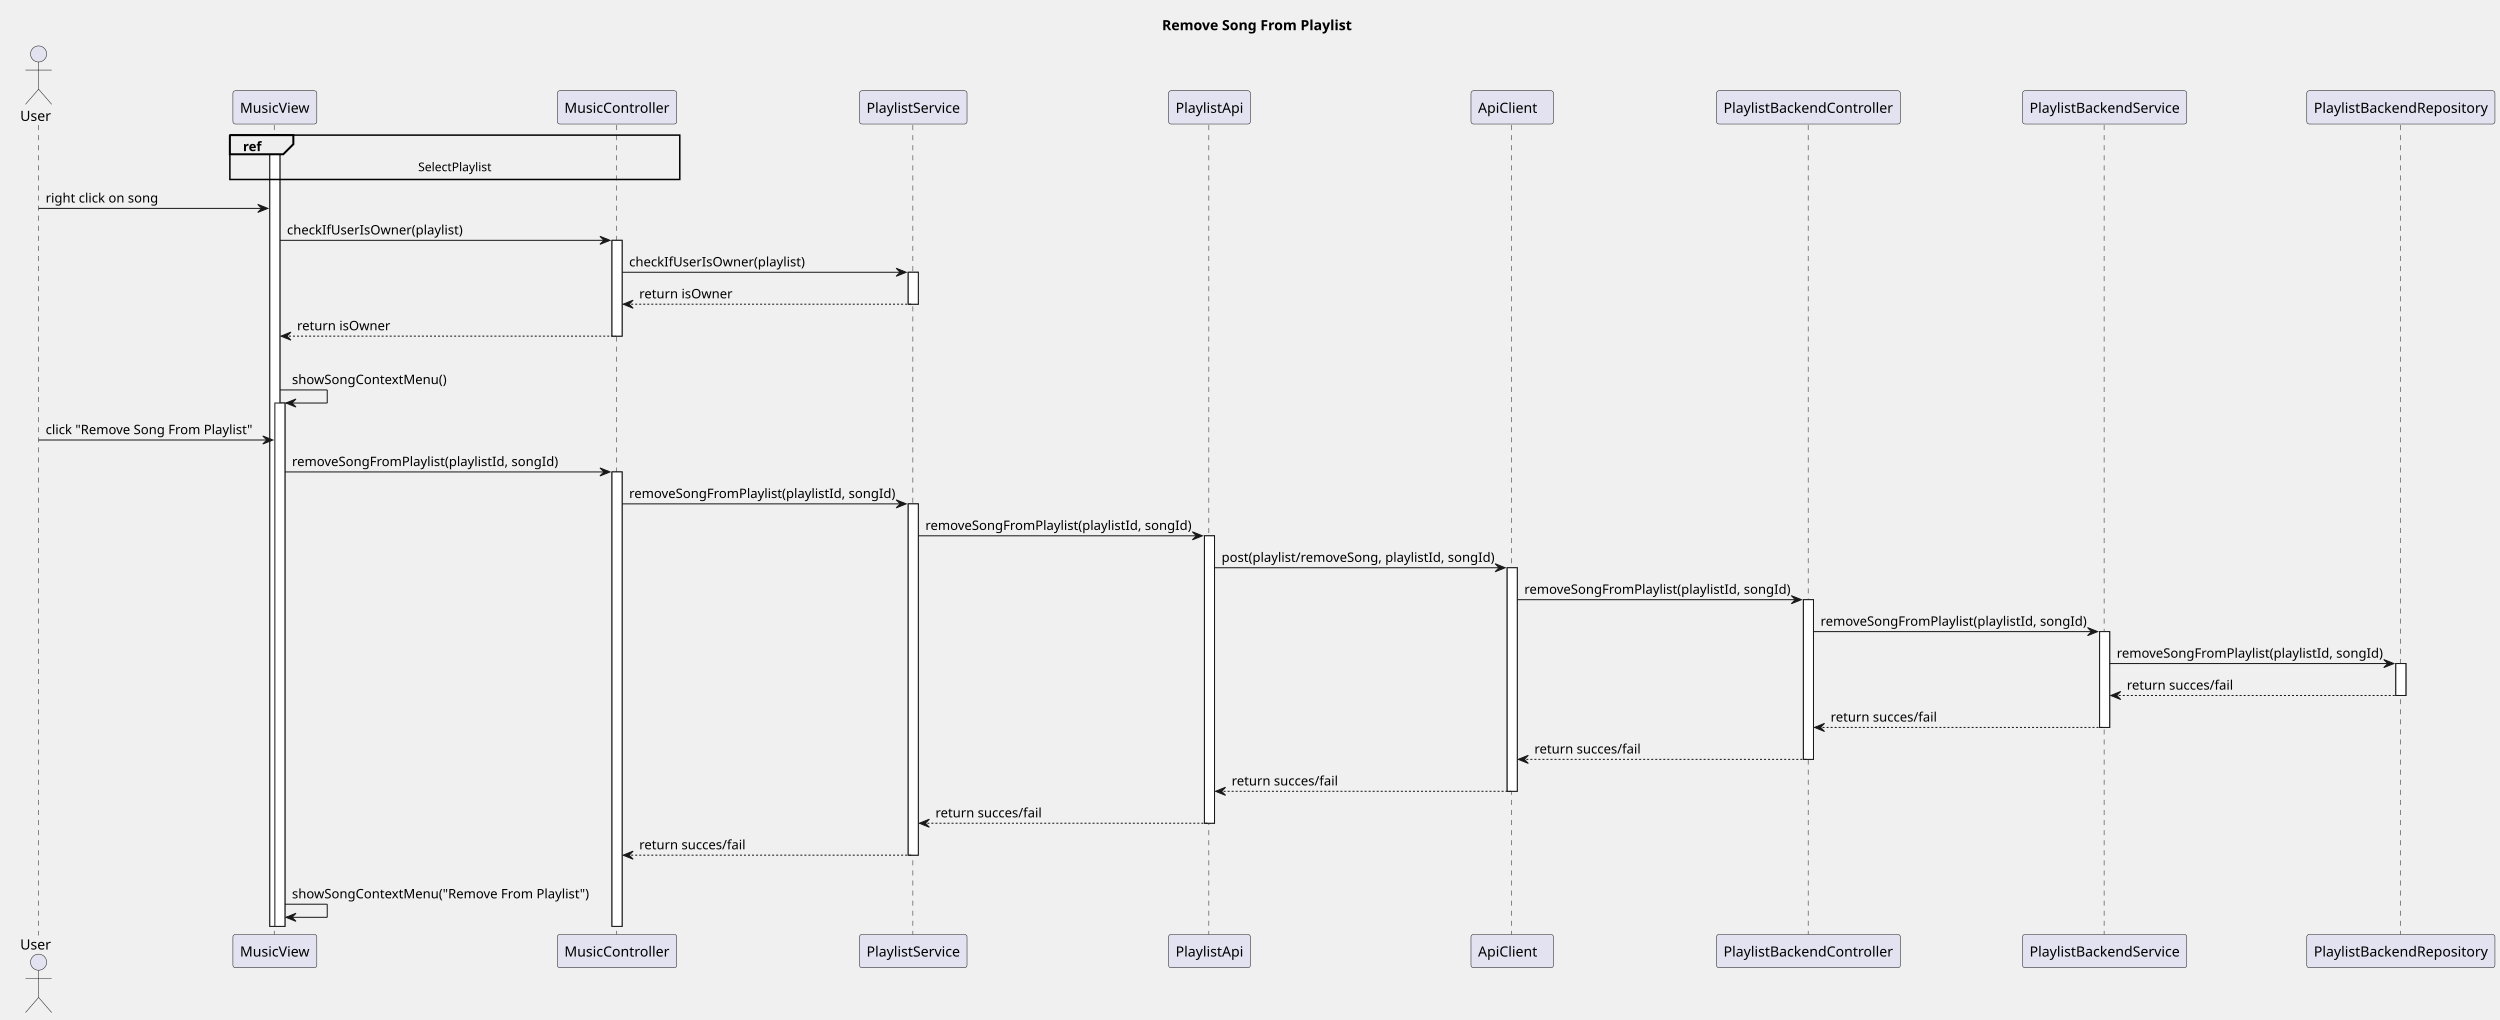
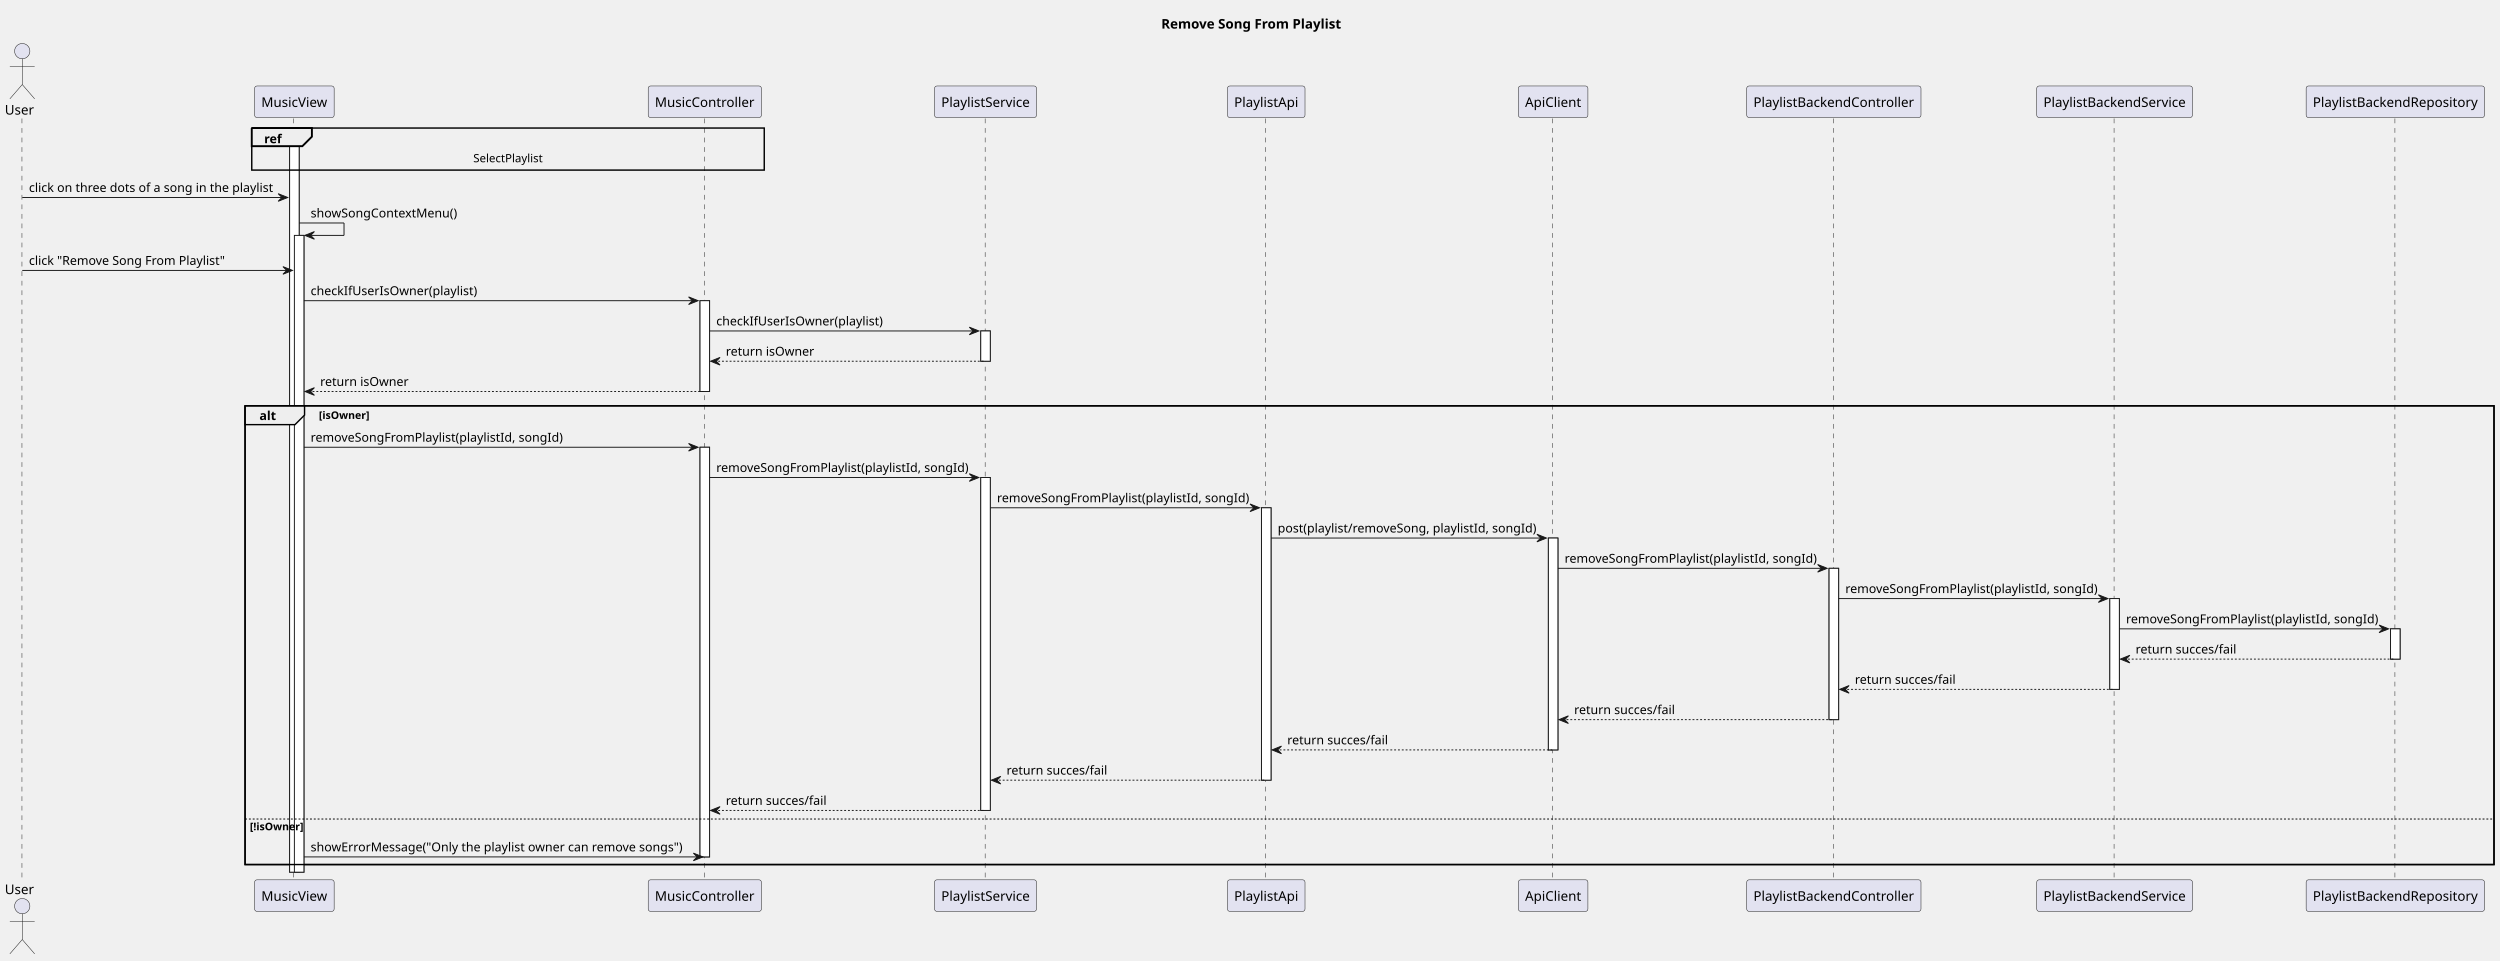
- <svg xmlns="http://www.w3.org/2000/svg" contentStyleType="text/css" data-diagram-type="SEQUENCE" height="1012px" preserveAspectRatio="none" style="width:2482px;height:1012px;background:#FFFFFF;" version="1.1" viewBox="0 0 2482 1012" width="2482px" zoomAndPan="magnify">
+ <svg xmlns="http://www.w3.org/2000/svg" contentStyleType="text/css" data-diagram-type="SEQUENCE" height="1006px" preserveAspectRatio="none" style="width:2619px;height:1006px;background:#FFFFFF;" version="1.1" viewBox="0 0 2619 1006" width="2619px" zoomAndPan="magnify">
  <defs />
  <g>
-     <text fill="#000000" font-family="sans-serif" font-size="14" font-weight="bold" lengthAdjust="spacing" textLength="188.677" x="1153.653" y="29.966">Remove Song From Playlist</text>
-     <g>
-       <rect fill="#FFFFFF" height="785.564" style="stroke:#181818;stroke-width:1;" width="10" x="267.878" y="134.136" />
-     </g>
-     <g>
-       <rect fill="#FFFFFF" height="519.572" style="stroke:#181818;stroke-width:1;" width="10" x="272.878" y="400.128" />
-     </g>
-     <g>
-       <rect fill="#FFFFFF" height="95.118" style="stroke:#181818;stroke-width:1;" width="10" x="607.602" y="238.598" />
-     </g>
-     <g>
-       <rect fill="#FFFFFF" height="451.16" style="stroke:#181818;stroke-width:1;" width="10" x="607.602" y="468.54" />
-     </g>
-     <g>
-       <rect fill="#FFFFFF" height="31.706" style="stroke:#181818;stroke-width:1;" width="10" x="901.686" y="270.304" />
-     </g>
-     <g>
-       <rect fill="#FFFFFF" height="348.766" style="stroke:#181818;stroke-width:1;" width="10" x="901.686" y="500.246" />
-     </g>
-     <g>
-       <rect fill="#FFFFFF" height="285.354" style="stroke:#181818;stroke-width:1;" width="10" x="1195.769" y="531.952" />
-     </g>
-     <g>
-       <rect fill="#FFFFFF" height="221.942" style="stroke:#181818;stroke-width:1;" width="10" x="1496.326" y="563.658" />
-     </g>
-     <g>
-       <rect fill="#FFFFFF" height="158.53" style="stroke:#181818;stroke-width:1;" width="10" x="1790.409" y="595.364" />
-     </g>
-     <g>
-       <rect fill="#FFFFFF" height="95.118" style="stroke:#181818;stroke-width:1;" width="10" x="2084.493" y="627.07" />
-     </g>
-     <g>
-       <rect fill="#FFFFFF" height="31.706" style="stroke:#181818;stroke-width:1;" width="10" x="2378.576" y="658.776" />
-     </g>
+     <text fill="#000000" font-family="sans-serif" font-size="14" font-weight="bold" lengthAdjust="spacing" textLength="188.677" x="1216.525" y="29.966">Remove Song From Playlist</text>
+     <g>
+       <rect fill="#FFFFFF" height="779.564" style="stroke:#181818;stroke-width:1;" width="10" x="303.396" y="134.136" />
+     </g>
+     <g>
+       <rect fill="#FFFFFF" height="667.102" style="stroke:#181818;stroke-width:1;" width="10" x="308.396" y="246.598" />
+     </g>
+     <g>
+       <rect fill="#FFFFFF" height="95.118" style="stroke:#181818;stroke-width:1;" width="10" x="733.346" y="315.01" />
+     </g>
+     <g>
+       <rect fill="#FFFFFF" height="429.16" style="stroke:#181818;stroke-width:1;" width="10" x="733.346" y="468.54" />
+     </g>
+     <g>
+       <rect fill="#FFFFFF" height="31.706" style="stroke:#181818;stroke-width:1;" width="10" x="1027.429" y="346.716" />
+     </g>
+     <g>
+       <rect fill="#FFFFFF" height="348.766" style="stroke:#181818;stroke-width:1;" width="10" x="1027.429" y="500.246" />
+     </g>
+     <g>
+       <rect fill="#FFFFFF" height="285.354" style="stroke:#181818;stroke-width:1;" width="10" x="1321.512" y="531.952" />
+     </g>
+     <g>
+       <rect fill="#FFFFFF" height="221.942" style="stroke:#181818;stroke-width:1;" width="10" x="1622.069" y="563.658" />
+     </g>
+     <g>
+       <rect fill="#FFFFFF" height="158.53" style="stroke:#181818;stroke-width:1;" width="10" x="1916.152" y="595.364" />
+     </g>
+     <g>
+       <rect fill="#FFFFFF" height="95.118" style="stroke:#181818;stroke-width:1;" width="10" x="2210.236" y="627.07" />
+     </g>
+     <g>
+       <rect fill="#FFFFFF" height="31.706" style="stroke:#181818;stroke-width:1;" width="10" x="2504.319" y="658.776" />
+     </g>
+     <rect fill="none" height="480.572" style="stroke:#000000;stroke-width:1.5;" width="2355.98" x="256.746" y="425.128" />
    <g class="participant-lifeline" data-entity-uid="part1" data-qualified-name="User" id="part1-lifeline">
      <g>
-         <rect fill="#000000" fill-opacity="0" height="804.564" width="8" x="34.309" y="124.136" />
-         <line style="stroke:#181818;stroke-width:0.5;stroke-dasharray:5,5;" x1="38" x2="38" y1="124.136" y2="928.7" />
+         <rect fill="#000000" fill-opacity="0" height="798.564" width="8" x="19.309" y="124.136" />
+         <line style="stroke:#181818;stroke-width:0.5;stroke-dasharray:5,5;" x1="23" x2="23" y1="124.136" y2="922.7" />
      </g>
    </g>
    <g class="participant-lifeline" data-entity-uid="part2" data-qualified-name="MusicView" id="part2-lifeline">
      <g>
-         <rect fill="#000000" fill-opacity="0" height="804.564" width="8" x="268.878" y="124.136" />
-         <line style="stroke:#181818;stroke-width:0.5;stroke-dasharray:5,5;" x1="272.228" x2="272.228" y1="124.136" y2="928.7" />
+         <rect fill="#000000" fill-opacity="0" height="798.564" width="8" x="304.396" y="124.136" />
+         <line style="stroke:#181818;stroke-width:0.5;stroke-dasharray:5,5;" x1="307.746" x2="307.746" y1="124.136" y2="922.7" />
      </g>
    </g>
    <g class="participant-lifeline" data-entity-uid="part3" data-qualified-name="MusicController" id="part3-lifeline">
      <g>
-         <rect fill="#000000" fill-opacity="0" height="804.564" width="8" x="608.602" y="124.136" />
-         <line style="stroke:#181818;stroke-width:0.5;stroke-dasharray:5,5;" x1="612.32" x2="612.32" y1="124.136" y2="928.7" />
+         <rect fill="#000000" fill-opacity="0" height="798.564" width="8" x="734.346" y="124.136" />
+         <line style="stroke:#181818;stroke-width:0.5;stroke-dasharray:5,5;" x1="738.063" x2="738.063" y1="124.136" y2="922.7" />
      </g>
    </g>
    <g class="participant-lifeline" data-entity-uid="part4" data-qualified-name="PlaylistService" id="part4-lifeline">
      <g>
-         <rect fill="#000000" fill-opacity="0" height="804.564" width="8" x="902.686" y="124.136" />
-         <line style="stroke:#181818;stroke-width:0.5;stroke-dasharray:5,5;" x1="906.304" x2="906.304" y1="124.136" y2="928.7" />
+         <rect fill="#000000" fill-opacity="0" height="798.564" width="8" x="1028.429" y="124.136" />
+         <line style="stroke:#181818;stroke-width:0.5;stroke-dasharray:5,5;" x1="1032.047" x2="1032.047" y1="124.136" y2="922.7" />
      </g>
    </g>
    <g class="participant-lifeline" data-entity-uid="part5" data-qualified-name="PlaylistApi" id="part5-lifeline">
      <g>
-         <rect fill="#000000" fill-opacity="0" height="804.564" width="8" x="1196.769" y="124.136" />
-         <line style="stroke:#181818;stroke-width:0.5;stroke-dasharray:5,5;" x1="1200.155" x2="1200.155" y1="124.136" y2="928.7" />
+         <rect fill="#000000" fill-opacity="0" height="798.564" width="8" x="1322.512" y="124.136" />
+         <line style="stroke:#181818;stroke-width:0.5;stroke-dasharray:5,5;" x1="1325.898" x2="1325.898" y1="124.136" y2="922.7" />
      </g>
    </g>
    <g class="participant-lifeline" data-entity-uid="part6" data-qualified-name="ApiClient" id="part6-lifeline">
      <g>
-         <rect fill="#000000" fill-opacity="0" height="804.564" width="8" x="1497.326" y="124.136" />
-         <line style="stroke:#181818;stroke-width:0.5;stroke-dasharray:5,5;" x1="1500.39" x2="1500.39" y1="124.136" y2="928.7" />
+         <rect fill="#000000" fill-opacity="0" height="798.564" width="8" x="1623.069" y="124.136" />
+         <line style="stroke:#181818;stroke-width:0.5;stroke-dasharray:5,5;" x1="1626.648" x2="1626.648" y1="124.136" y2="922.7" />
      </g>
    </g>
    <g class="participant-lifeline" data-entity-uid="part7" data-qualified-name="PlaylistBackendController" id="part7-lifeline">
      <g>
-         <rect fill="#000000" fill-opacity="0" height="804.564" width="8" x="1791.409" y="124.136" />
-         <line style="stroke:#181818;stroke-width:0.5;stroke-dasharray:5,5;" x1="1795.137" x2="1795.137" y1="124.136" y2="928.7" />
+         <rect fill="#000000" fill-opacity="0" height="798.564" width="8" x="1917.152" y="124.136" />
+         <line style="stroke:#181818;stroke-width:0.5;stroke-dasharray:5,5;" x1="1920.88" x2="1920.88" y1="124.136" y2="922.7" />
      </g>
    </g>
    <g class="participant-lifeline" data-entity-uid="part8" data-qualified-name="PlaylistBackendService" id="part8-lifeline">
      <g>
-         <rect fill="#000000" fill-opacity="0" height="804.564" width="8" x="2085.493" y="124.136" />
-         <line style="stroke:#181818;stroke-width:0.5;stroke-dasharray:5,5;" x1="2088.957" x2="2088.957" y1="124.136" y2="928.7" />
+         <rect fill="#000000" fill-opacity="0" height="798.564" width="8" x="2211.236" y="124.136" />
+         <line style="stroke:#181818;stroke-width:0.5;stroke-dasharray:5,5;" x1="2214.7" x2="2214.7" y1="124.136" y2="922.7" />
      </g>
    </g>
    <g class="participant-lifeline" data-entity-uid="part9" data-qualified-name="PlaylistBackendRepository" id="part9-lifeline">
      <g>
-         <rect fill="#000000" fill-opacity="0" height="804.564" width="8" x="2379.576" y="124.136" />
-         <line style="stroke:#181818;stroke-width:0.5;stroke-dasharray:5,5;" x1="2383.168" x2="2383.168" y1="124.136" y2="928.7" />
+         <rect fill="#000000" fill-opacity="0" height="798.564" width="8" x="2505.319" y="124.136" />
+         <line style="stroke:#181818;stroke-width:0.5;stroke-dasharray:5,5;" x1="2508.911" x2="2508.911" y1="124.136" y2="922.7" />
      </g>
    </g>
    <g class="participant participant-head" data-entity-uid="part1" data-qualified-name="User" id="part1-head">
-       <text fill="#000000" font-family="sans-serif" font-size="14" lengthAdjust="spacing" textLength="30.618" x="20" y="120.034">User</text>
-       <ellipse cx="38.309" cy="53.568" fill="#E2E2F0" rx="8" ry="8" style="stroke:#181818;stroke-width:0.5;" />
-       <path d="M38.309,61.568 L38.309,88.568 M25.309,69.568 L51.309,69.568 M38.309,88.568 L25.309,103.568 M38.309,88.568 L51.309,103.568" fill="none" style="stroke:#181818;stroke-width:0.5;" />
+       <text fill="#000000" font-family="sans-serif" font-size="14" lengthAdjust="spacing" textLength="30.618" x="5" y="120.034">User</text>
+       <ellipse cx="23.309" cy="53.568" fill="#E2E2F0" rx="8" ry="8" style="stroke:#181818;stroke-width:0.5;" />
+       <path d="M23.309,61.568 L23.309,88.568 M10.309,69.568 L36.309,69.568 M23.309,88.568 L10.309,103.568 M23.309,88.568 L36.309,103.568" fill="none" style="stroke:#181818;stroke-width:0.5;" />
    </g>
    <g class="participant participant-tail" data-entity-uid="part1" data-qualified-name="User" id="part1-tail">
-       <text fill="#000000" font-family="sans-serif" font-size="14" lengthAdjust="spacing" textLength="30.618" x="20" y="942.666">User</text>
-       <ellipse cx="38.309" cy="955.268" fill="#E2E2F0" rx="8" ry="8" style="stroke:#181818;stroke-width:0.5;" />
-       <path d="M38.309,963.268 L38.309,990.268 M25.309,971.268 L51.309,971.268 M38.309,990.268 L25.309,1005.268 M38.309,990.268 L51.309,1005.268" fill="none" style="stroke:#181818;stroke-width:0.5;" />
+       <text fill="#000000" font-family="sans-serif" font-size="14" lengthAdjust="spacing" textLength="30.618" x="5" y="936.666">User</text>
+       <ellipse cx="23.309" cy="949.268" fill="#E2E2F0" rx="8" ry="8" style="stroke:#181818;stroke-width:0.5;" />
+       <path d="M23.309,957.268 L23.309,984.268 M10.309,965.268 L36.309,965.268 M23.309,984.268 L10.309,999.268 M23.309,984.268 L36.309,999.268" fill="none" style="stroke:#181818;stroke-width:0.5;" />
    </g>
    <g class="participant participant-head" data-entity-uid="part2" data-qualified-name="MusicView" id="part2-head">
-       <rect fill="#E2E2F0" height="33.068" rx="2.5" ry="2.5" style="stroke:#181818;stroke-width:0.5;" width="83.3" x="231.228" y="90.068" />
-       <text fill="#000000" font-family="sans-serif" font-size="14" lengthAdjust="spacing" textLength="69.3" x="238.228" y="112.034">MusicView</text>
+       <rect fill="#E2E2F0" height="33.068" rx="2.5" ry="2.5" style="stroke:#181818;stroke-width:0.5;" width="83.3" x="266.746" y="90.068" />
+       <text fill="#000000" font-family="sans-serif" font-size="14" lengthAdjust="spacing" textLength="69.3" x="273.746" y="112.034">MusicView</text>
    </g>
    <g class="participant participant-tail" data-entity-uid="part2" data-qualified-name="MusicView" id="part2-tail">
-       <rect fill="#E2E2F0" height="33.068" rx="2.5" ry="2.5" style="stroke:#181818;stroke-width:0.5;" width="83.3" x="231.228" y="927.7" />
-       <text fill="#000000" font-family="sans-serif" font-size="14" lengthAdjust="spacing" textLength="69.3" x="238.228" y="949.666">MusicView</text>
+       <rect fill="#E2E2F0" height="33.068" rx="2.5" ry="2.5" style="stroke:#181818;stroke-width:0.5;" width="83.3" x="266.746" y="921.7" />
+       <text fill="#000000" font-family="sans-serif" font-size="14" lengthAdjust="spacing" textLength="69.3" x="273.746" y="943.666">MusicView</text>
    </g>
    <g class="participant participant-head" data-entity-uid="part3" data-qualified-name="MusicController" id="part3-head">
-       <rect fill="#E2E2F0" height="33.068" rx="2.5" ry="2.5" style="stroke:#181818;stroke-width:0.5;" width="118.566" x="553.32" y="90.068" />
-       <text fill="#000000" font-family="sans-serif" font-size="14" lengthAdjust="spacing" textLength="104.566" x="560.32" y="112.034">MusicController</text>
+       <rect fill="#E2E2F0" height="33.068" rx="2.5" ry="2.5" style="stroke:#181818;stroke-width:0.5;" width="118.566" x="679.063" y="90.068" />
+       <text fill="#000000" font-family="sans-serif" font-size="14" lengthAdjust="spacing" textLength="104.566" x="686.063" y="112.034">MusicController</text>
    </g>
    <g class="participant participant-tail" data-entity-uid="part3" data-qualified-name="MusicController" id="part3-tail">
-       <rect fill="#E2E2F0" height="33.068" rx="2.5" ry="2.5" style="stroke:#181818;stroke-width:0.5;" width="118.566" x="553.32" y="927.7" />
-       <text fill="#000000" font-family="sans-serif" font-size="14" lengthAdjust="spacing" textLength="104.566" x="560.32" y="949.666">MusicController</text>
+       <rect fill="#E2E2F0" height="33.068" rx="2.5" ry="2.5" style="stroke:#181818;stroke-width:0.5;" width="118.566" x="679.063" y="921.7" />
+       <text fill="#000000" font-family="sans-serif" font-size="14" lengthAdjust="spacing" textLength="104.566" x="686.063" y="943.666">MusicController</text>
    </g>
    <g class="participant participant-head" data-entity-uid="part4" data-qualified-name="PlaylistService" id="part4-head">
-       <rect fill="#E2E2F0" height="33.068" rx="2.5" ry="2.5" style="stroke:#181818;stroke-width:0.5;" width="106.764" x="853.304" y="90.068" />
-       <text fill="#000000" font-family="sans-serif" font-size="14" lengthAdjust="spacing" textLength="92.764" x="860.304" y="112.034">PlaylistService</text>
+       <rect fill="#E2E2F0" height="33.068" rx="2.5" ry="2.5" style="stroke:#181818;stroke-width:0.5;" width="106.764" x="979.047" y="90.068" />
+       <text fill="#000000" font-family="sans-serif" font-size="14" lengthAdjust="spacing" textLength="92.764" x="986.047" y="112.034">PlaylistService</text>
    </g>
    <g class="participant participant-tail" data-entity-uid="part4" data-qualified-name="PlaylistService" id="part4-tail">
-       <rect fill="#E2E2F0" height="33.068" rx="2.5" ry="2.5" style="stroke:#181818;stroke-width:0.5;" width="106.764" x="853.304" y="927.7" />
-       <text fill="#000000" font-family="sans-serif" font-size="14" lengthAdjust="spacing" textLength="92.764" x="860.304" y="949.666">PlaylistService</text>
+       <rect fill="#E2E2F0" height="33.068" rx="2.5" ry="2.5" style="stroke:#181818;stroke-width:0.5;" width="106.764" x="979.047" y="921.7" />
+       <text fill="#000000" font-family="sans-serif" font-size="14" lengthAdjust="spacing" textLength="92.764" x="986.047" y="943.666">PlaylistService</text>
    </g>
    <g class="participant participant-head" data-entity-uid="part5" data-qualified-name="PlaylistApi" id="part5-head">
-       <rect fill="#E2E2F0" height="33.068" rx="2.5" ry="2.5" style="stroke:#181818;stroke-width:0.5;" width="81.228" x="1160.155" y="90.068" />
-       <text fill="#000000" font-family="sans-serif" font-size="14" lengthAdjust="spacing" textLength="67.228" x="1167.155" y="112.034">PlaylistApi</text>
+       <rect fill="#E2E2F0" height="33.068" rx="2.5" ry="2.5" style="stroke:#181818;stroke-width:0.5;" width="81.228" x="1285.898" y="90.068" />
+       <text fill="#000000" font-family="sans-serif" font-size="14" lengthAdjust="spacing" textLength="67.228" x="1292.898" y="112.034">PlaylistApi</text>
    </g>
    <g class="participant participant-tail" data-entity-uid="part5" data-qualified-name="PlaylistApi" id="part5-tail">
-       <rect fill="#E2E2F0" height="33.068" rx="2.5" ry="2.5" style="stroke:#181818;stroke-width:0.5;" width="81.228" x="1160.155" y="927.7" />
-       <text fill="#000000" font-family="sans-serif" font-size="14" lengthAdjust="spacing" textLength="67.228" x="1167.155" y="949.666">PlaylistApi</text>
+       <rect fill="#E2E2F0" height="33.068" rx="2.5" ry="2.5" style="stroke:#181818;stroke-width:0.5;" width="81.228" x="1285.898" y="921.7" />
+       <text fill="#000000" font-family="sans-serif" font-size="14" lengthAdjust="spacing" textLength="67.228" x="1292.898" y="943.666">PlaylistApi</text>
    </g>
    <g class="participant participant-head" data-entity-uid="part6" data-qualified-name="ApiClient" id="part6-head">
-       <rect fill="#E2E2F0" height="33.068" rx="2.5" ry="2.5" style="stroke:#181818;stroke-width:0.5;" width="81.872" x="1460.39" y="90.068" />
-       <text fill="#000000" font-family="sans-serif" font-size="14" lengthAdjust="spacing" textLength="67.872" x="1467.39" y="112.034">ApiClient</text>
+       <rect fill="#E2E2F0" height="33.068" rx="2.5" ry="2.5" style="stroke:#181818;stroke-width:0.5;" width="72.842" x="1590.648" y="90.068" />
+       <text fill="#000000" font-family="sans-serif" font-size="14" lengthAdjust="spacing" textLength="58.842" x="1597.648" y="112.034">ApiClient</text>
    </g>
    <g class="participant participant-tail" data-entity-uid="part6" data-qualified-name="ApiClient" id="part6-tail">
-       <rect fill="#E2E2F0" height="33.068" rx="2.5" ry="2.5" style="stroke:#181818;stroke-width:0.5;" width="81.872" x="1460.39" y="927.7" />
-       <text fill="#000000" font-family="sans-serif" font-size="14" lengthAdjust="spacing" textLength="67.872" x="1467.39" y="949.666">ApiClient</text>
+       <rect fill="#E2E2F0" height="33.068" rx="2.5" ry="2.5" style="stroke:#181818;stroke-width:0.5;" width="72.842" x="1590.648" y="921.7" />
+       <text fill="#000000" font-family="sans-serif" font-size="14" lengthAdjust="spacing" textLength="58.842" x="1597.648" y="943.666">ApiClient</text>
    </g>
    <g class="participant participant-head" data-entity-uid="part7" data-qualified-name="PlaylistBackendController" id="part7-head">
-       <rect fill="#E2E2F0" height="33.068" rx="2.5" ry="2.5" style="stroke:#181818;stroke-width:0.5;" width="182.545" x="1704.137" y="90.068" />
-       <text fill="#000000" font-family="sans-serif" font-size="14" lengthAdjust="spacing" textLength="168.545" x="1711.137" y="112.034">PlaylistBackendController</text>
+       <rect fill="#E2E2F0" height="33.068" rx="2.5" ry="2.5" style="stroke:#181818;stroke-width:0.5;" width="182.545" x="1829.88" y="90.068" />
+       <text fill="#000000" font-family="sans-serif" font-size="14" lengthAdjust="spacing" textLength="168.545" x="1836.88" y="112.034">PlaylistBackendController</text>
    </g>
    <g class="participant participant-tail" data-entity-uid="part7" data-qualified-name="PlaylistBackendController" id="part7-tail">
-       <rect fill="#E2E2F0" height="33.068" rx="2.5" ry="2.5" style="stroke:#181818;stroke-width:0.5;" width="182.545" x="1704.137" y="927.7" />
-       <text fill="#000000" font-family="sans-serif" font-size="14" lengthAdjust="spacing" textLength="168.545" x="1711.137" y="949.666">PlaylistBackendController</text>
+       <rect fill="#E2E2F0" height="33.068" rx="2.5" ry="2.5" style="stroke:#181818;stroke-width:0.5;" width="182.545" x="1829.88" y="921.7" />
+       <text fill="#000000" font-family="sans-serif" font-size="14" lengthAdjust="spacing" textLength="168.545" x="1836.88" y="943.666">PlaylistBackendController</text>
    </g>
    <g class="participant participant-head" data-entity-uid="part8" data-qualified-name="PlaylistBackendService" id="part8-head">
-       <rect fill="#E2E2F0" height="33.068" rx="2.5" ry="2.5" style="stroke:#181818;stroke-width:0.5;" width="163.071" x="2007.957" y="90.068" />
-       <text fill="#000000" font-family="sans-serif" font-size="14" lengthAdjust="spacing" textLength="149.071" x="2014.957" y="112.034">PlaylistBackendService</text>
+       <rect fill="#E2E2F0" height="33.068" rx="2.5" ry="2.5" style="stroke:#181818;stroke-width:0.5;" width="163.071" x="2133.7" y="90.068" />
+       <text fill="#000000" font-family="sans-serif" font-size="14" lengthAdjust="spacing" textLength="149.071" x="2140.7" y="112.034">PlaylistBackendService</text>
    </g>
    <g class="participant participant-tail" data-entity-uid="part8" data-qualified-name="PlaylistBackendService" id="part8-tail">
-       <rect fill="#E2E2F0" height="33.068" rx="2.5" ry="2.5" style="stroke:#181818;stroke-width:0.5;" width="163.071" x="2007.957" y="927.7" />
-       <text fill="#000000" font-family="sans-serif" font-size="14" lengthAdjust="spacing" textLength="149.071" x="2014.957" y="949.666">PlaylistBackendService</text>
+       <rect fill="#E2E2F0" height="33.068" rx="2.5" ry="2.5" style="stroke:#181818;stroke-width:0.5;" width="163.071" x="2133.7" y="921.7" />
+       <text fill="#000000" font-family="sans-serif" font-size="14" lengthAdjust="spacing" textLength="149.071" x="2140.7" y="943.666">PlaylistBackendService</text>
    </g>
    <g class="participant participant-head" data-entity-uid="part9" data-qualified-name="PlaylistBackendRepository" id="part9-head">
-       <rect fill="#E2E2F0" height="33.068" rx="2.5" ry="2.5" style="stroke:#181818;stroke-width:0.5;" width="186.815" x="2290.168" y="90.068" />
-       <text fill="#000000" font-family="sans-serif" font-size="14" lengthAdjust="spacing" textLength="172.815" x="2297.168" y="112.034">PlaylistBackendRepository</text>
+       <rect fill="#E2E2F0" height="33.068" rx="2.5" ry="2.5" style="stroke:#181818;stroke-width:0.5;" width="186.815" x="2415.911" y="90.068" />
+       <text fill="#000000" font-family="sans-serif" font-size="14" lengthAdjust="spacing" textLength="172.815" x="2422.911" y="112.034">PlaylistBackendRepository</text>
    </g>
    <g class="participant participant-tail" data-entity-uid="part9" data-qualified-name="PlaylistBackendRepository" id="part9-tail">
-       <rect fill="#E2E2F0" height="33.068" rx="2.5" ry="2.5" style="stroke:#181818;stroke-width:0.5;" width="186.815" x="2290.168" y="927.7" />
-       <text fill="#000000" font-family="sans-serif" font-size="14" lengthAdjust="spacing" textLength="172.815" x="2297.168" y="949.666">PlaylistBackendRepository</text>
-     </g>
-     <g>
-       <rect fill="#FFFFFF" height="785.564" style="stroke:#181818;stroke-width:1;" width="10" x="267.878" y="134.136" />
-     </g>
-     <g>
-       <rect fill="#FFFFFF" height="519.572" style="stroke:#181818;stroke-width:1;" width="10" x="272.878" y="400.128" />
-     </g>
-     <g>
-       <rect fill="#FFFFFF" height="95.118" style="stroke:#181818;stroke-width:1;" width="10" x="607.602" y="238.598" />
-     </g>
-     <g>
-       <rect fill="#FFFFFF" height="451.16" style="stroke:#181818;stroke-width:1;" width="10" x="607.602" y="468.54" />
-     </g>
-     <g>
-       <rect fill="#FFFFFF" height="31.706" style="stroke:#181818;stroke-width:1;" width="10" x="901.686" y="270.304" />
-     </g>
-     <g>
-       <rect fill="#FFFFFF" height="348.766" style="stroke:#181818;stroke-width:1;" width="10" x="901.686" y="500.246" />
-     </g>
-     <g>
-       <rect fill="#FFFFFF" height="285.354" style="stroke:#181818;stroke-width:1;" width="10" x="1195.769" y="531.952" />
-     </g>
-     <g>
-       <rect fill="#FFFFFF" height="221.942" style="stroke:#181818;stroke-width:1;" width="10" x="1496.326" y="563.658" />
-     </g>
-     <g>
-       <rect fill="#FFFFFF" height="158.53" style="stroke:#181818;stroke-width:1;" width="10" x="1790.409" y="595.364" />
-     </g>
-     <g>
-       <rect fill="#FFFFFF" height="95.118" style="stroke:#181818;stroke-width:1;" width="10" x="2084.493" y="627.07" />
-     </g>
-     <g>
-       <rect fill="#FFFFFF" height="31.706" style="stroke:#181818;stroke-width:1;" width="10" x="2378.576" y="658.776" />
-     </g>
-     <rect fill="none" height="44.05" style="stroke:#000000;stroke-width:1.5;" width="446.657" x="228.228" y="134.136" />
-     <path d="M228.228,134.136 L291.228,134.136 L291.228,143.136 L281.228,153.136 L228.228,153.136 L228.228,134.136" fill="#EEEEEE" style="stroke:#000000;stroke-width:2;" />
-     <text fill="#000000" font-family="sans-serif" font-size="13" font-weight="bold" lengthAdjust="spacing" textLength="18.603" x="241.228" y="150.033">ref</text>
-     <text fill="#000000" font-family="sans-serif" font-size="12" lengthAdjust="spacing" textLength="72.793" x="415.161" y="169.964">SelectPlaylist</text>
+       <rect fill="#E2E2F0" height="33.068" rx="2.5" ry="2.5" style="stroke:#181818;stroke-width:0.5;" width="186.815" x="2415.911" y="921.7" />
+       <text fill="#000000" font-family="sans-serif" font-size="14" lengthAdjust="spacing" textLength="172.815" x="2422.911" y="943.666">PlaylistBackendRepository</text>
+     </g>
+     <g>
+       <rect fill="#FFFFFF" height="779.564" style="stroke:#181818;stroke-width:1;" width="10" x="303.396" y="134.136" />
+     </g>
+     <g>
+       <rect fill="#FFFFFF" height="667.102" style="stroke:#181818;stroke-width:1;" width="10" x="308.396" y="246.598" />
+     </g>
+     <g>
+       <rect fill="#FFFFFF" height="95.118" style="stroke:#181818;stroke-width:1;" width="10" x="733.346" y="315.01" />
+     </g>
+     <g>
+       <rect fill="#FFFFFF" height="429.16" style="stroke:#181818;stroke-width:1;" width="10" x="733.346" y="468.54" />
+     </g>
+     <g>
+       <rect fill="#FFFFFF" height="31.706" style="stroke:#181818;stroke-width:1;" width="10" x="1027.429" y="346.716" />
+     </g>
+     <g>
+       <rect fill="#FFFFFF" height="348.766" style="stroke:#181818;stroke-width:1;" width="10" x="1027.429" y="500.246" />
+     </g>
+     <g>
+       <rect fill="#FFFFFF" height="285.354" style="stroke:#181818;stroke-width:1;" width="10" x="1321.512" y="531.952" />
+     </g>
+     <g>
+       <rect fill="#FFFFFF" height="221.942" style="stroke:#181818;stroke-width:1;" width="10" x="1622.069" y="563.658" />
+     </g>
+     <g>
+       <rect fill="#FFFFFF" height="158.53" style="stroke:#181818;stroke-width:1;" width="10" x="1916.152" y="595.364" />
+     </g>
+     <g>
+       <rect fill="#FFFFFF" height="95.118" style="stroke:#181818;stroke-width:1;" width="10" x="2210.236" y="627.07" />
+     </g>
+     <g>
+       <rect fill="#FFFFFF" height="31.706" style="stroke:#181818;stroke-width:1;" width="10" x="2504.319" y="658.776" />
+     </g>
+     <rect fill="none" height="44.05" style="stroke:#000000;stroke-width:1.5;" width="536.882" x="263.746" y="134.136" />
+     <path d="M263.746,134.136 L326.746,134.136 L326.746,143.136 L316.746,153.136 L263.746,153.136 L263.746,134.136" fill="#EEEEEE" style="stroke:#000000;stroke-width:2;" />
+     <text fill="#000000" font-family="sans-serif" font-size="13" font-weight="bold" lengthAdjust="spacing" textLength="18.603" x="276.746" y="150.033">ref</text>
+     <text fill="#000000" font-family="sans-serif" font-size="12" lengthAdjust="spacing" textLength="72.793" x="495.791" y="169.964">SelectPlaylist</text>
    <g class="message" data-entity-1="part1" data-entity-2="part2" id="msg1">
-       <polygon fill="#181818" points="255.878,202.892,265.878,206.892,255.878,210.892,259.878,206.892" style="stroke:#181818;stroke-width:1;" />
-       <line style="stroke:#181818;stroke-width:1;" x1="38.309" x2="261.878" y1="206.892" y2="206.892" />
-       <text fill="#000000" font-family="sans-serif" font-size="13" lengthAdjust="spacing" textLength="111.735" x="45.309" y="201.083">right click on song</text>
-     </g>
-     <g class="message" data-entity-1="part2" data-entity-2="part3" id="msg2">
-       <polygon fill="#181818" points="595.602,234.598,605.602,238.598,595.602,242.598,599.602,238.598" style="stroke:#181818;stroke-width:1;" />
-       <line style="stroke:#181818;stroke-width:1;" x1="277.878" x2="601.602" y1="238.598" y2="238.598" />
-       <text fill="#000000" font-family="sans-serif" font-size="13" lengthAdjust="spacing" textLength="174.538" x="284.878" y="232.789">checkIfUserIsOwner(playlist)</text>
-     </g>
-     <g class="message" data-entity-1="part3" data-entity-2="part4" id="msg3">
-       <polygon fill="#181818" points="889.686,266.304,899.686,270.304,889.686,274.304,893.686,270.304" style="stroke:#181818;stroke-width:1;" />
-       <line style="stroke:#181818;stroke-width:1;" x1="617.602" x2="895.686" y1="270.304" y2="270.304" />
-       <text fill="#000000" font-family="sans-serif" font-size="13" lengthAdjust="spacing" textLength="174.538" x="624.602" y="264.495">checkIfUserIsOwner(playlist)</text>
-     </g>
-     <g class="message" data-entity-1="part4" data-entity-2="part3" id="msg4">
-       <polygon fill="#181818" points="628.602,298.01,618.602,302.01,628.602,306.01,624.602,302.01" style="stroke:#181818;stroke-width:1;" />
-       <line style="stroke:#181818;stroke-width:1;stroke-dasharray:2,2;" x1="622.602" x2="905.686" y1="302.01" y2="302.01" />
-       <text fill="#000000" font-family="sans-serif" font-size="13" lengthAdjust="spacing" textLength="92.898" x="634.602" y="296.201">return isOwner</text>
-     </g>
-     <g class="message" data-entity-1="part3" data-entity-2="part2" id="msg5">
-       <polygon fill="#181818" points="288.878,329.716,278.878,333.716,288.878,337.716,284.878,333.716" style="stroke:#181818;stroke-width:1;" />
-       <line style="stroke:#181818;stroke-width:1;stroke-dasharray:2,2;" x1="282.878" x2="611.602" y1="333.716" y2="333.716" />
-       <text fill="#000000" font-family="sans-serif" font-size="13" lengthAdjust="spacing" textLength="92.898" x="294.878" y="327.907">return isOwner</text>
-     </g>
-     <g class="message" data-entity-1="part2" data-entity-2="part2" id="msg6">
-       <line style="stroke:#181818;stroke-width:1;" x1="277.878" x2="324.878" y1="387.128" y2="387.128" />
-       <line style="stroke:#181818;stroke-width:1;" x1="324.878" x2="324.878" y1="387.128" y2="400.128" />
-       <line style="stroke:#181818;stroke-width:1;" x1="283.878" x2="324.878" y1="400.128" y2="400.128" />
-       <polygon fill="#181818" points="293.878,396.128,283.878,400.128,293.878,404.128,289.878,400.128" style="stroke:#181818;stroke-width:1;" />
-       <text fill="#000000" font-family="sans-serif" font-size="13" lengthAdjust="spacing" textLength="154.076" x="289.878" y="381.319">showSongContextMenu()</text>
-     </g>
-     <g class="message" data-entity-1="part1" data-entity-2="part2" id="msg7">
-       <polygon fill="#181818" points="260.878,432.834,270.878,436.834,260.878,440.834,264.878,436.834" style="stroke:#181818;stroke-width:1;" />
-       <line style="stroke:#181818;stroke-width:1;" x1="38.309" x2="266.878" y1="436.834" y2="436.834" />
-       <text fill="#000000" font-family="sans-serif" font-size="13" lengthAdjust="spacing" textLength="205.569" x="45.309" y="431.025">click "Remove Song From Playlist"</text>
-     </g>
+       <polygon fill="#181818" points="291.396,202.892,301.396,206.892,291.396,210.892,295.396,206.892" style="stroke:#181818;stroke-width:1;" />
+       <line style="stroke:#181818;stroke-width:1;" x1="23.309" x2="297.396" y1="206.892" y2="206.892" />
+       <text fill="#000000" font-family="sans-serif" font-size="13" lengthAdjust="spacing" textLength="256.087" x="30.309" y="201.083">click on three dots of a song in the playlist</text>
+     </g>
+     <g class="message" data-entity-1="part2" data-entity-2="part2" id="msg2">
+       <line style="stroke:#181818;stroke-width:1;" x1="313.396" x2="360.396" y1="233.598" y2="233.598" />
+       <line style="stroke:#181818;stroke-width:1;" x1="360.396" x2="360.396" y1="233.598" y2="246.598" />
+       <line style="stroke:#181818;stroke-width:1;" x1="319.396" x2="360.396" y1="246.598" y2="246.598" />
+       <polygon fill="#181818" points="329.396,242.598,319.396,246.598,329.396,250.598,325.396,246.598" style="stroke:#181818;stroke-width:1;" />
+       <text fill="#000000" font-family="sans-serif" font-size="13" lengthAdjust="spacing" textLength="154.076" x="325.396" y="227.789">showSongContextMenu()</text>
+     </g>
+     <g class="message" data-entity-1="part1" data-entity-2="part2" id="msg3">
+       <polygon fill="#181818" points="296.396,279.304,306.396,283.304,296.396,287.304,300.396,283.304" style="stroke:#181818;stroke-width:1;" />
+       <line style="stroke:#181818;stroke-width:1;" x1="23.309" x2="302.396" y1="283.304" y2="283.304" />
+       <text fill="#000000" font-family="sans-serif" font-size="13" lengthAdjust="spacing" textLength="205.569" x="30.309" y="277.495">click "Remove Song From Playlist"</text>
+     </g>
+     <g class="message" data-entity-1="part2" data-entity-2="part3" id="msg4">
+       <polygon fill="#181818" points="721.346,311.01,731.346,315.01,721.346,319.01,725.346,315.01" style="stroke:#181818;stroke-width:1;" />
+       <line style="stroke:#181818;stroke-width:1;" x1="318.396" x2="727.346" y1="315.01" y2="315.01" />
+       <text fill="#000000" font-family="sans-serif" font-size="13" lengthAdjust="spacing" textLength="174.538" x="325.396" y="309.201">checkIfUserIsOwner(playlist)</text>
+     </g>
+     <g class="message" data-entity-1="part3" data-entity-2="part4" id="msg5">
+       <polygon fill="#181818" points="1015.429,342.716,1025.429,346.716,1015.429,350.716,1019.429,346.716" style="stroke:#181818;stroke-width:1;" />
+       <line style="stroke:#181818;stroke-width:1;" x1="743.346" x2="1021.429" y1="346.716" y2="346.716" />
+       <text fill="#000000" font-family="sans-serif" font-size="13" lengthAdjust="spacing" textLength="174.538" x="750.346" y="340.907">checkIfUserIsOwner(playlist)</text>
+     </g>
+     <g class="message" data-entity-1="part4" data-entity-2="part3" id="msg6">
+       <polygon fill="#181818" points="754.346,374.422,744.346,378.422,754.346,382.422,750.346,378.422" style="stroke:#181818;stroke-width:1;" />
+       <line style="stroke:#181818;stroke-width:1;stroke-dasharray:2,2;" x1="748.346" x2="1031.429" y1="378.422" y2="378.422" />
+       <text fill="#000000" font-family="sans-serif" font-size="13" lengthAdjust="spacing" textLength="92.898" x="760.346" y="372.613">return isOwner</text>
+     </g>
+     <g class="message" data-entity-1="part3" data-entity-2="part2" id="msg7">
+       <polygon fill="#181818" points="329.396,406.128,319.396,410.128,329.396,414.128,325.396,410.128" style="stroke:#181818;stroke-width:1;" />
+       <line style="stroke:#181818;stroke-width:1;stroke-dasharray:2,2;" x1="323.396" x2="737.346" y1="410.128" y2="410.128" />
+       <text fill="#000000" font-family="sans-serif" font-size="13" lengthAdjust="spacing" textLength="92.898" x="335.396" y="404.319">return isOwner</text>
+     </g>
+     <path d="M256.746,425.128 L319.049,425.128 L319.049,434.834 L309.049,444.834 L256.746,444.834 L256.746,425.128" fill="#EEEEEE" style="stroke:#000000;stroke-width:1.5;" />
+     <rect fill="none" height="480.572" style="stroke:#000000;stroke-width:1.5;" width="2355.98" x="256.746" y="425.128" />
+     <text fill="#000000" font-family="sans-serif" font-size="13" font-weight="bold" lengthAdjust="spacing" textLength="17.303" x="271.746" y="440.025">alt</text>
+     <text fill="#000000" font-family="sans-serif" font-size="11" font-weight="bold" lengthAdjust="spacing" textLength="52.844" x="334.049" y="438.887">[isOwner]</text>
    <g class="message" data-entity-1="part2" data-entity-2="part3" id="msg8">
-       <polygon fill="#181818" points="595.602,464.54,605.602,468.54,595.602,472.54,599.602,468.54" style="stroke:#181818;stroke-width:1;" />
-       <line style="stroke:#181818;stroke-width:1;" x1="282.878" x2="601.602" y1="468.54" y2="468.54" />
-       <text fill="#000000" font-family="sans-serif" font-size="13" lengthAdjust="spacing" textLength="265.083" x="289.878" y="462.731">removeSongFromPlaylist(playlistId, songId)</text>
+       <polygon fill="#181818" points="721.346,464.54,731.346,468.54,721.346,472.54,725.346,468.54" style="stroke:#181818;stroke-width:1;" />
+       <line style="stroke:#181818;stroke-width:1;" x1="318.396" x2="727.346" y1="468.54" y2="468.54" />
+       <text fill="#000000" font-family="sans-serif" font-size="13" lengthAdjust="spacing" textLength="265.083" x="325.396" y="462.731">removeSongFromPlaylist(playlistId, songId)</text>
    </g>
    <g class="message" data-entity-1="part3" data-entity-2="part4" id="msg9">
-       <polygon fill="#181818" points="889.686,496.246,899.686,500.246,889.686,504.246,893.686,500.246" style="stroke:#181818;stroke-width:1;" />
-       <line style="stroke:#181818;stroke-width:1;" x1="617.602" x2="895.686" y1="500.246" y2="500.246" />
-       <text fill="#000000" font-family="sans-serif" font-size="13" lengthAdjust="spacing" textLength="265.083" x="624.602" y="494.437">removeSongFromPlaylist(playlistId, songId)</text>
+       <polygon fill="#181818" points="1015.429,496.246,1025.429,500.246,1015.429,504.246,1019.429,500.246" style="stroke:#181818;stroke-width:1;" />
+       <line style="stroke:#181818;stroke-width:1;" x1="743.346" x2="1021.429" y1="500.246" y2="500.246" />
+       <text fill="#000000" font-family="sans-serif" font-size="13" lengthAdjust="spacing" textLength="265.083" x="750.346" y="494.437">removeSongFromPlaylist(playlistId, songId)</text>
    </g>
    <g class="message" data-entity-1="part4" data-entity-2="part5" id="msg10">
-       <polygon fill="#181818" points="1183.769,527.952,1193.769,531.952,1183.769,535.952,1187.769,531.952" style="stroke:#181818;stroke-width:1;" />
-       <line style="stroke:#181818;stroke-width:1;" x1="911.686" x2="1189.769" y1="531.952" y2="531.952" />
-       <text fill="#000000" font-family="sans-serif" font-size="13" lengthAdjust="spacing" textLength="265.083" x="918.686" y="526.143">removeSongFromPlaylist(playlistId, songId)</text>
+       <polygon fill="#181818" points="1309.512,527.952,1319.512,531.952,1309.512,535.952,1313.512,531.952" style="stroke:#181818;stroke-width:1;" />
+       <line style="stroke:#181818;stroke-width:1;" x1="1037.429" x2="1315.512" y1="531.952" y2="531.952" />
+       <text fill="#000000" font-family="sans-serif" font-size="13" lengthAdjust="spacing" textLength="265.083" x="1044.429" y="526.143">removeSongFromPlaylist(playlistId, songId)</text>
    </g>
    <g class="message" data-entity-1="part5" data-entity-2="part6" id="msg11">
-       <polygon fill="#181818" points="1484.326,559.658,1494.326,563.658,1484.326,567.658,1488.326,563.658" style="stroke:#181818;stroke-width:1;" />
-       <line style="stroke:#181818;stroke-width:1;" x1="1205.769" x2="1490.326" y1="563.658" y2="563.658" />
-       <text fill="#000000" font-family="sans-serif" font-size="13" lengthAdjust="spacing" textLength="271.557" x="1212.769" y="557.849">post(playlist/removeSong, playlistId, songId)</text>
+       <polygon fill="#181818" points="1610.069,559.658,1620.069,563.658,1610.069,567.658,1614.069,563.658" style="stroke:#181818;stroke-width:1;" />
+       <line style="stroke:#181818;stroke-width:1;" x1="1331.512" x2="1616.069" y1="563.658" y2="563.658" />
+       <text fill="#000000" font-family="sans-serif" font-size="13" lengthAdjust="spacing" textLength="271.557" x="1338.512" y="557.849">post(playlist/removeSong, playlistId, songId)</text>
    </g>
    <g class="message" data-entity-1="part6" data-entity-2="part7" id="msg12">
-       <polygon fill="#181818" points="1778.409,591.364,1788.409,595.364,1778.409,599.364,1782.409,595.364" style="stroke:#181818;stroke-width:1;" />
-       <line style="stroke:#181818;stroke-width:1;" x1="1506.326" x2="1784.409" y1="595.364" y2="595.364" />
-       <text fill="#000000" font-family="sans-serif" font-size="13" lengthAdjust="spacing" textLength="265.083" x="1513.326" y="589.555">removeSongFromPlaylist(playlistId, songId)</text>
+       <polygon fill="#181818" points="1904.152,591.364,1914.152,595.364,1904.152,599.364,1908.152,595.364" style="stroke:#181818;stroke-width:1;" />
+       <line style="stroke:#181818;stroke-width:1;" x1="1632.069" x2="1910.152" y1="595.364" y2="595.364" />
+       <text fill="#000000" font-family="sans-serif" font-size="13" lengthAdjust="spacing" textLength="265.083" x="1639.069" y="589.555">removeSongFromPlaylist(playlistId, songId)</text>
    </g>
    <g class="message" data-entity-1="part7" data-entity-2="part8" id="msg13">
-       <polygon fill="#181818" points="2072.493,623.07,2082.493,627.07,2072.493,631.07,2076.493,627.07" style="stroke:#181818;stroke-width:1;" />
-       <line style="stroke:#181818;stroke-width:1;" x1="1800.409" x2="2078.493" y1="627.07" y2="627.07" />
-       <text fill="#000000" font-family="sans-serif" font-size="13" lengthAdjust="spacing" textLength="265.083" x="1807.409" y="621.261">removeSongFromPlaylist(playlistId, songId)</text>
+       <polygon fill="#181818" points="2198.236,623.07,2208.236,627.07,2198.236,631.07,2202.236,627.07" style="stroke:#181818;stroke-width:1;" />
+       <line style="stroke:#181818;stroke-width:1;" x1="1926.152" x2="2204.236" y1="627.07" y2="627.07" />
+       <text fill="#000000" font-family="sans-serif" font-size="13" lengthAdjust="spacing" textLength="265.083" x="1933.152" y="621.261">removeSongFromPlaylist(playlistId, songId)</text>
    </g>
    <g class="message" data-entity-1="part8" data-entity-2="part9" id="msg14">
-       <polygon fill="#181818" points="2366.576,654.776,2376.576,658.776,2366.576,662.776,2370.576,658.776" style="stroke:#181818;stroke-width:1;" />
-       <line style="stroke:#181818;stroke-width:1;" x1="2094.493" x2="2372.576" y1="658.776" y2="658.776" />
-       <text fill="#000000" font-family="sans-serif" font-size="13" lengthAdjust="spacing" textLength="265.083" x="2101.493" y="652.967">removeSongFromPlaylist(playlistId, songId)</text>
+       <polygon fill="#181818" points="2492.319,654.776,2502.319,658.776,2492.319,662.776,2496.319,658.776" style="stroke:#181818;stroke-width:1;" />
+       <line style="stroke:#181818;stroke-width:1;" x1="2220.236" x2="2498.319" y1="658.776" y2="658.776" />
+       <text fill="#000000" font-family="sans-serif" font-size="13" lengthAdjust="spacing" textLength="265.083" x="2227.236" y="652.967">removeSongFromPlaylist(playlistId, songId)</text>
    </g>
    <g class="message" data-entity-1="part9" data-entity-2="part8" id="msg15">
-       <polygon fill="#181818" points="2105.493,686.482,2095.493,690.482,2105.493,694.482,2101.493,690.482" style="stroke:#181818;stroke-width:1;" />
-       <line style="stroke:#181818;stroke-width:1;stroke-dasharray:2,2;" x1="2099.493" x2="2382.576" y1="690.482" y2="690.482" />
-       <text fill="#000000" font-family="sans-serif" font-size="13" lengthAdjust="spacing" textLength="105.82" x="2111.493" y="684.673">return succes/fail</text>
+       <polygon fill="#181818" points="2231.236,686.482,2221.236,690.482,2231.236,694.482,2227.236,690.482" style="stroke:#181818;stroke-width:1;" />
+       <line style="stroke:#181818;stroke-width:1;stroke-dasharray:2,2;" x1="2225.236" x2="2508.319" y1="690.482" y2="690.482" />
+       <text fill="#000000" font-family="sans-serif" font-size="13" lengthAdjust="spacing" textLength="105.82" x="2237.236" y="684.673">return succes/fail</text>
    </g>
    <g class="message" data-entity-1="part8" data-entity-2="part7" id="msg16">
-       <polygon fill="#181818" points="1811.409,718.188,1801.409,722.188,1811.409,726.188,1807.409,722.188" style="stroke:#181818;stroke-width:1;" />
-       <line style="stroke:#181818;stroke-width:1;stroke-dasharray:2,2;" x1="1805.409" x2="2088.493" y1="722.188" y2="722.188" />
-       <text fill="#000000" font-family="sans-serif" font-size="13" lengthAdjust="spacing" textLength="105.82" x="1817.409" y="716.379">return succes/fail</text>
+       <polygon fill="#181818" points="1937.152,718.188,1927.152,722.188,1937.152,726.188,1933.152,722.188" style="stroke:#181818;stroke-width:1;" />
+       <line style="stroke:#181818;stroke-width:1;stroke-dasharray:2,2;" x1="1931.152" x2="2214.236" y1="722.188" y2="722.188" />
+       <text fill="#000000" font-family="sans-serif" font-size="13" lengthAdjust="spacing" textLength="105.82" x="1943.152" y="716.379">return succes/fail</text>
    </g>
    <g class="message" data-entity-1="part7" data-entity-2="part6" id="msg17">
-       <polygon fill="#181818" points="1517.326,749.894,1507.326,753.894,1517.326,757.894,1513.326,753.894" style="stroke:#181818;stroke-width:1;" />
-       <line style="stroke:#181818;stroke-width:1;stroke-dasharray:2,2;" x1="1511.326" x2="1794.409" y1="753.894" y2="753.894" />
-       <text fill="#000000" font-family="sans-serif" font-size="13" lengthAdjust="spacing" textLength="105.82" x="1523.326" y="748.085">return succes/fail</text>
+       <polygon fill="#181818" points="1643.069,749.894,1633.069,753.894,1643.069,757.894,1639.069,753.894" style="stroke:#181818;stroke-width:1;" />
+       <line style="stroke:#181818;stroke-width:1;stroke-dasharray:2,2;" x1="1637.069" x2="1920.152" y1="753.894" y2="753.894" />
+       <text fill="#000000" font-family="sans-serif" font-size="13" lengthAdjust="spacing" textLength="105.82" x="1649.069" y="748.085">return succes/fail</text>
    </g>
    <g class="message" data-entity-1="part6" data-entity-2="part5" id="msg18">
-       <polygon fill="#181818" points="1216.769,781.6,1206.769,785.6,1216.769,789.6,1212.769,785.6" style="stroke:#181818;stroke-width:1;" />
-       <line style="stroke:#181818;stroke-width:1;stroke-dasharray:2,2;" x1="1210.769" x2="1500.326" y1="785.6" y2="785.6" />
-       <text fill="#000000" font-family="sans-serif" font-size="13" lengthAdjust="spacing" textLength="105.82" x="1222.769" y="779.791">return succes/fail</text>
+       <polygon fill="#181818" points="1342.512,781.6,1332.512,785.6,1342.512,789.6,1338.512,785.6" style="stroke:#181818;stroke-width:1;" />
+       <line style="stroke:#181818;stroke-width:1;stroke-dasharray:2,2;" x1="1336.512" x2="1626.069" y1="785.6" y2="785.6" />
+       <text fill="#000000" font-family="sans-serif" font-size="13" lengthAdjust="spacing" textLength="105.82" x="1348.512" y="779.791">return succes/fail</text>
    </g>
    <g class="message" data-entity-1="part5" data-entity-2="part4" id="msg19">
-       <polygon fill="#181818" points="922.686,813.306,912.686,817.306,922.686,821.306,918.686,817.306" style="stroke:#181818;stroke-width:1;" />
-       <line style="stroke:#181818;stroke-width:1;stroke-dasharray:2,2;" x1="916.686" x2="1199.769" y1="817.306" y2="817.306" />
-       <text fill="#000000" font-family="sans-serif" font-size="13" lengthAdjust="spacing" textLength="105.82" x="928.686" y="811.497">return succes/fail</text>
+       <polygon fill="#181818" points="1048.429,813.306,1038.429,817.306,1048.429,821.306,1044.429,817.306" style="stroke:#181818;stroke-width:1;" />
+       <line style="stroke:#181818;stroke-width:1;stroke-dasharray:2,2;" x1="1042.429" x2="1325.512" y1="817.306" y2="817.306" />
+       <text fill="#000000" font-family="sans-serif" font-size="13" lengthAdjust="spacing" textLength="105.82" x="1054.429" y="811.497">return succes/fail</text>
    </g>
    <g class="message" data-entity-1="part4" data-entity-2="part3" id="msg20">
-       <polygon fill="#181818" points="628.602,845.012,618.602,849.012,628.602,853.012,624.602,849.012" style="stroke:#181818;stroke-width:1;" />
-       <line style="stroke:#181818;stroke-width:1;stroke-dasharray:2,2;" x1="622.602" x2="905.686" y1="849.012" y2="849.012" />
-       <text fill="#000000" font-family="sans-serif" font-size="13" lengthAdjust="spacing" textLength="105.82" x="634.602" y="843.203">return succes/fail</text>
-     </g>
-     <g class="message" data-entity-1="part2" data-entity-2="part2" id="msg21">
-       <line style="stroke:#181818;stroke-width:1;" x1="282.878" x2="324.878" y1="897.7" y2="897.7" />
-       <line style="stroke:#181818;stroke-width:1;" x1="324.878" x2="324.878" y1="897.7" y2="910.7" />
-       <line style="stroke:#181818;stroke-width:1;" x1="283.878" x2="324.878" y1="910.7" y2="910.7" />
-       <polygon fill="#181818" points="293.878,906.7,283.878,910.7,293.878,914.7,289.878,910.7" style="stroke:#181818;stroke-width:1;" />
-       <text fill="#000000" font-family="sans-serif" font-size="13" lengthAdjust="spacing" textLength="295.724" x="289.878" y="891.891">showSongContextMenu("Remove From Playlist")</text>
+       <polygon fill="#181818" points="754.346,845.012,744.346,849.012,754.346,853.012,750.346,849.012" style="stroke:#181818;stroke-width:1;" />
+       <line style="stroke:#181818;stroke-width:1;stroke-dasharray:2,2;" x1="748.346" x2="1031.429" y1="849.012" y2="849.012" />
+       <text fill="#000000" font-family="sans-serif" font-size="13" lengthAdjust="spacing" textLength="105.82" x="760.346" y="843.203">return succes/fail</text>
+     </g>
+     <line style="stroke:#000000;stroke-width:1;stroke-dasharray:2,2;" x1="256.746" x2="2612.727" y1="858.012" y2="858.012" />
+     <text fill="#000000" font-family="sans-serif" font-size="11" font-weight="bold" lengthAdjust="spacing" textLength="55.946" x="261.746" y="869.771">[!isOwner]</text>
+     <g class="message" data-entity-1="part2" data-entity-2="part3" id="msg21">
+       <polygon fill="#181818" points="726.346,893.7,736.346,897.7,726.346,901.7,730.346,897.7" style="stroke:#181818;stroke-width:1;" />
+       <line style="stroke:#181818;stroke-width:1;" x1="318.396" x2="732.346" y1="897.7" y2="897.7" />
+       <text fill="#000000" font-family="sans-serif" font-size="13" lengthAdjust="spacing" textLength="390.949" x="325.396" y="891.891">showErrorMessage("Only the playlist owner can remove songs")</text>
    </g>
  </g>
</svg>
